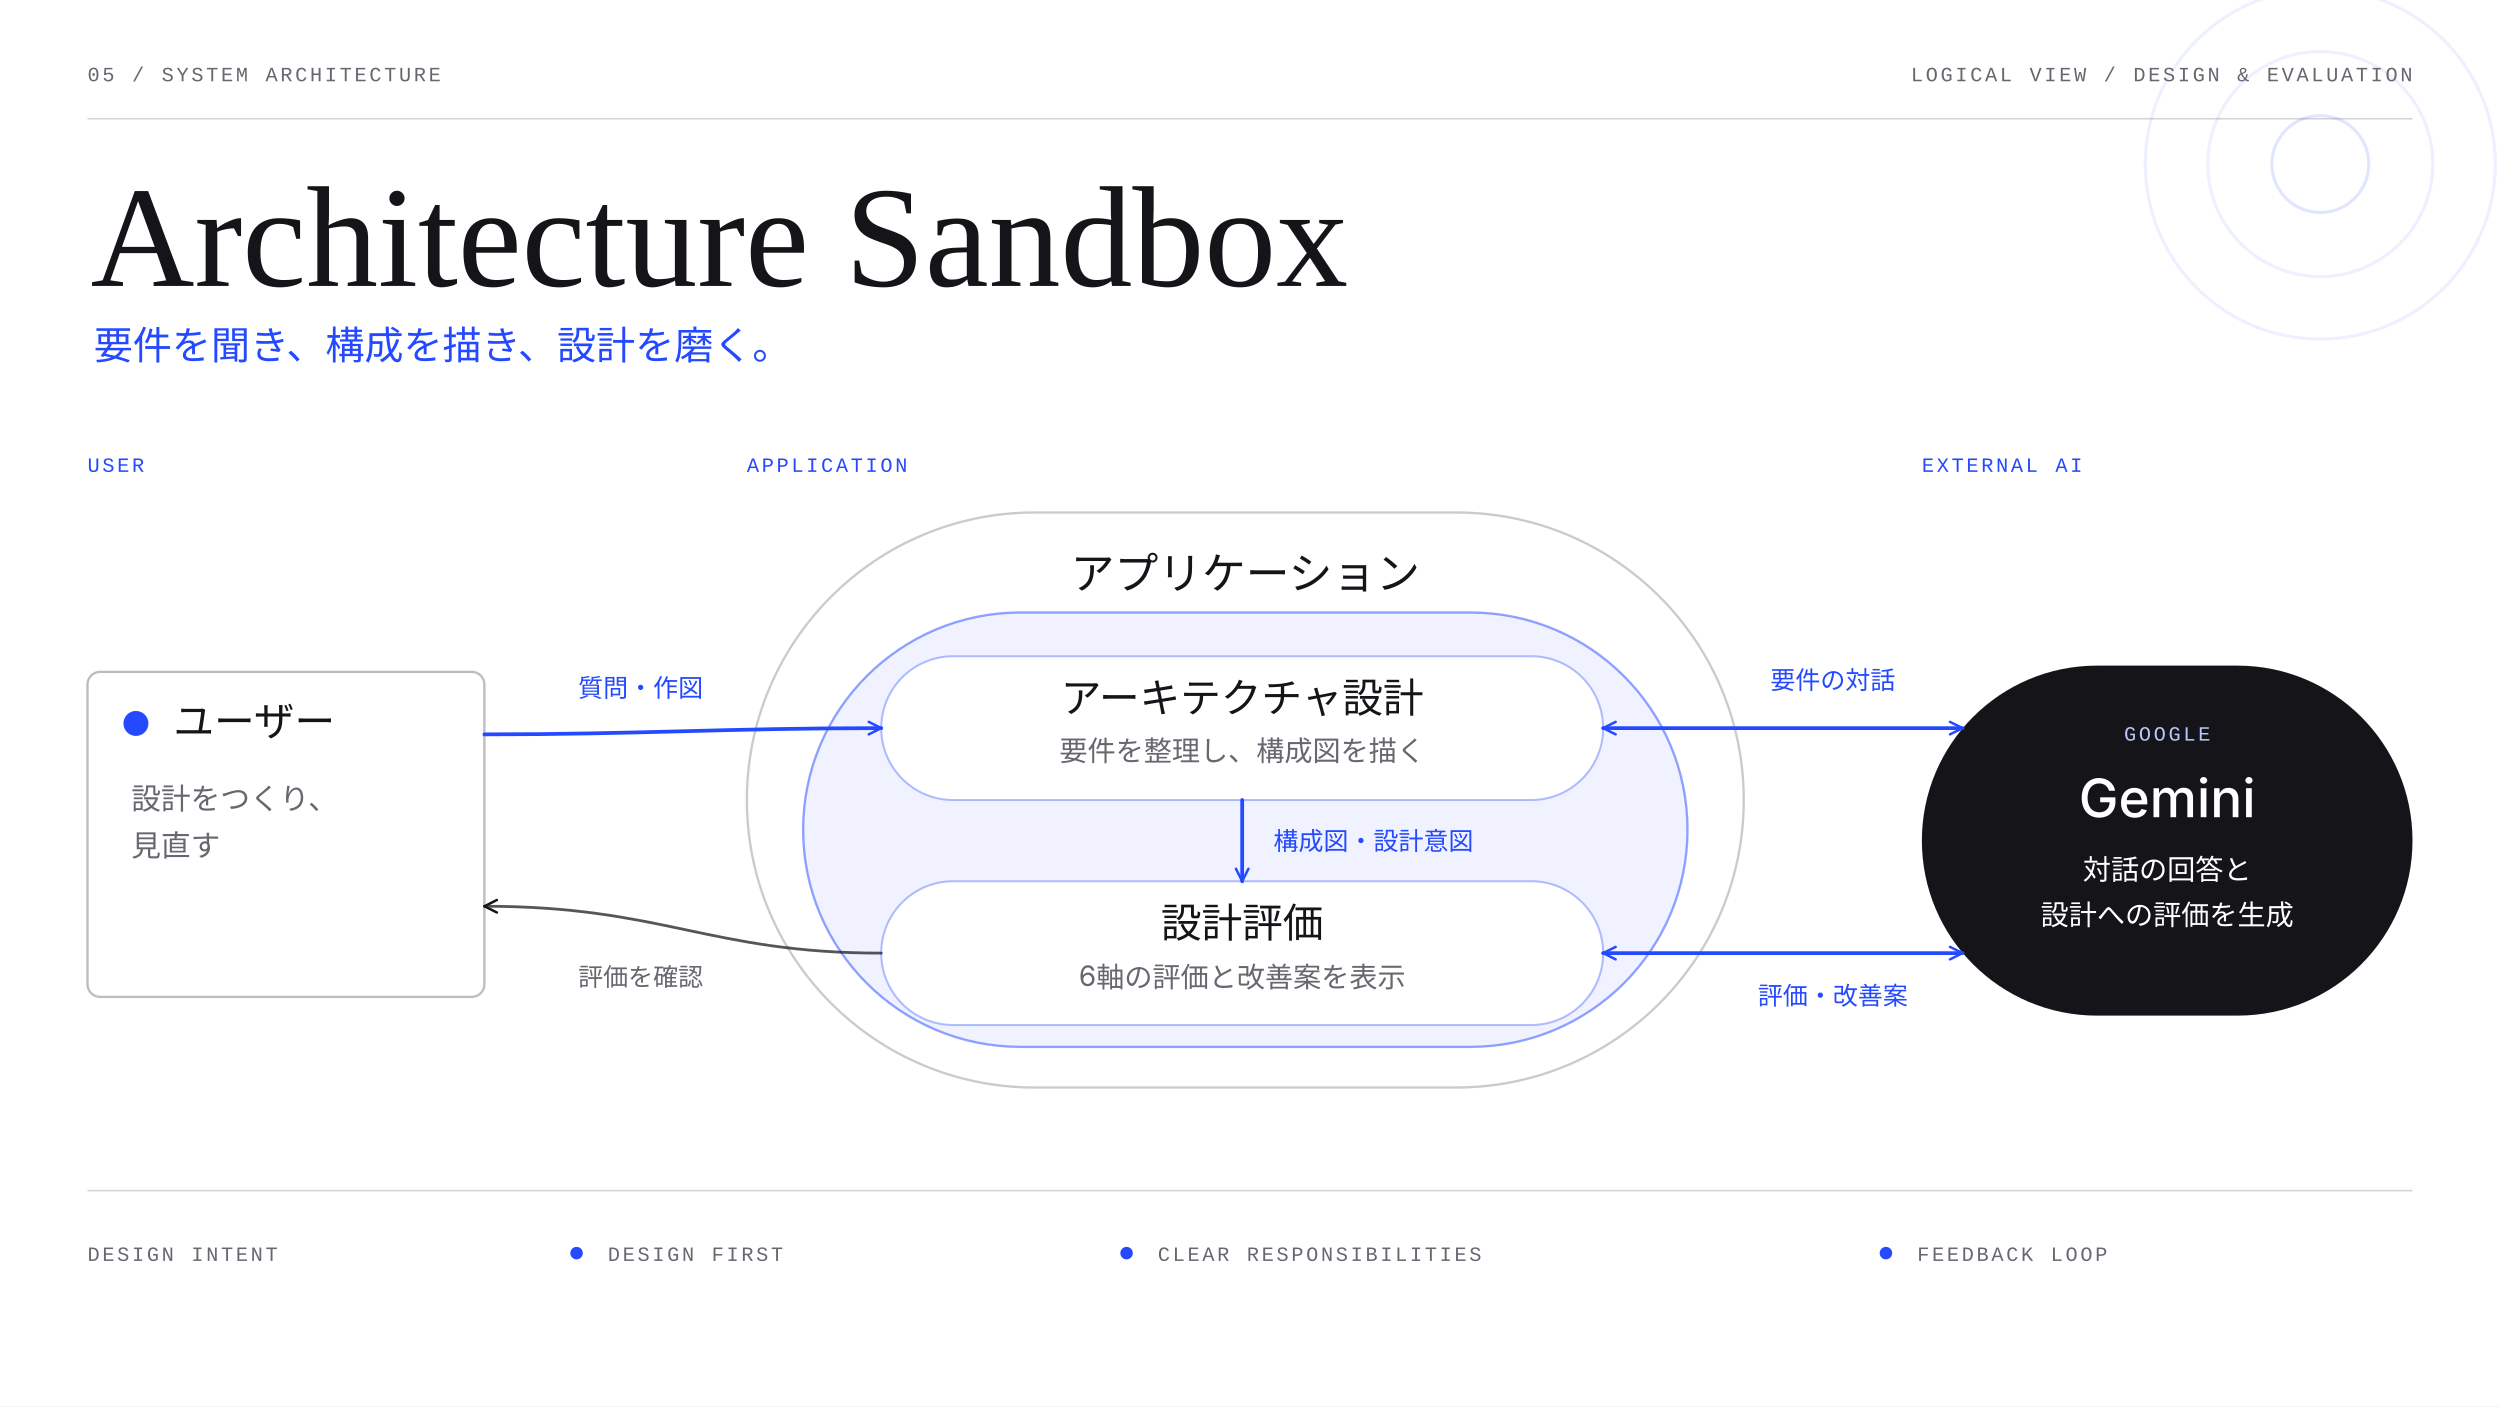
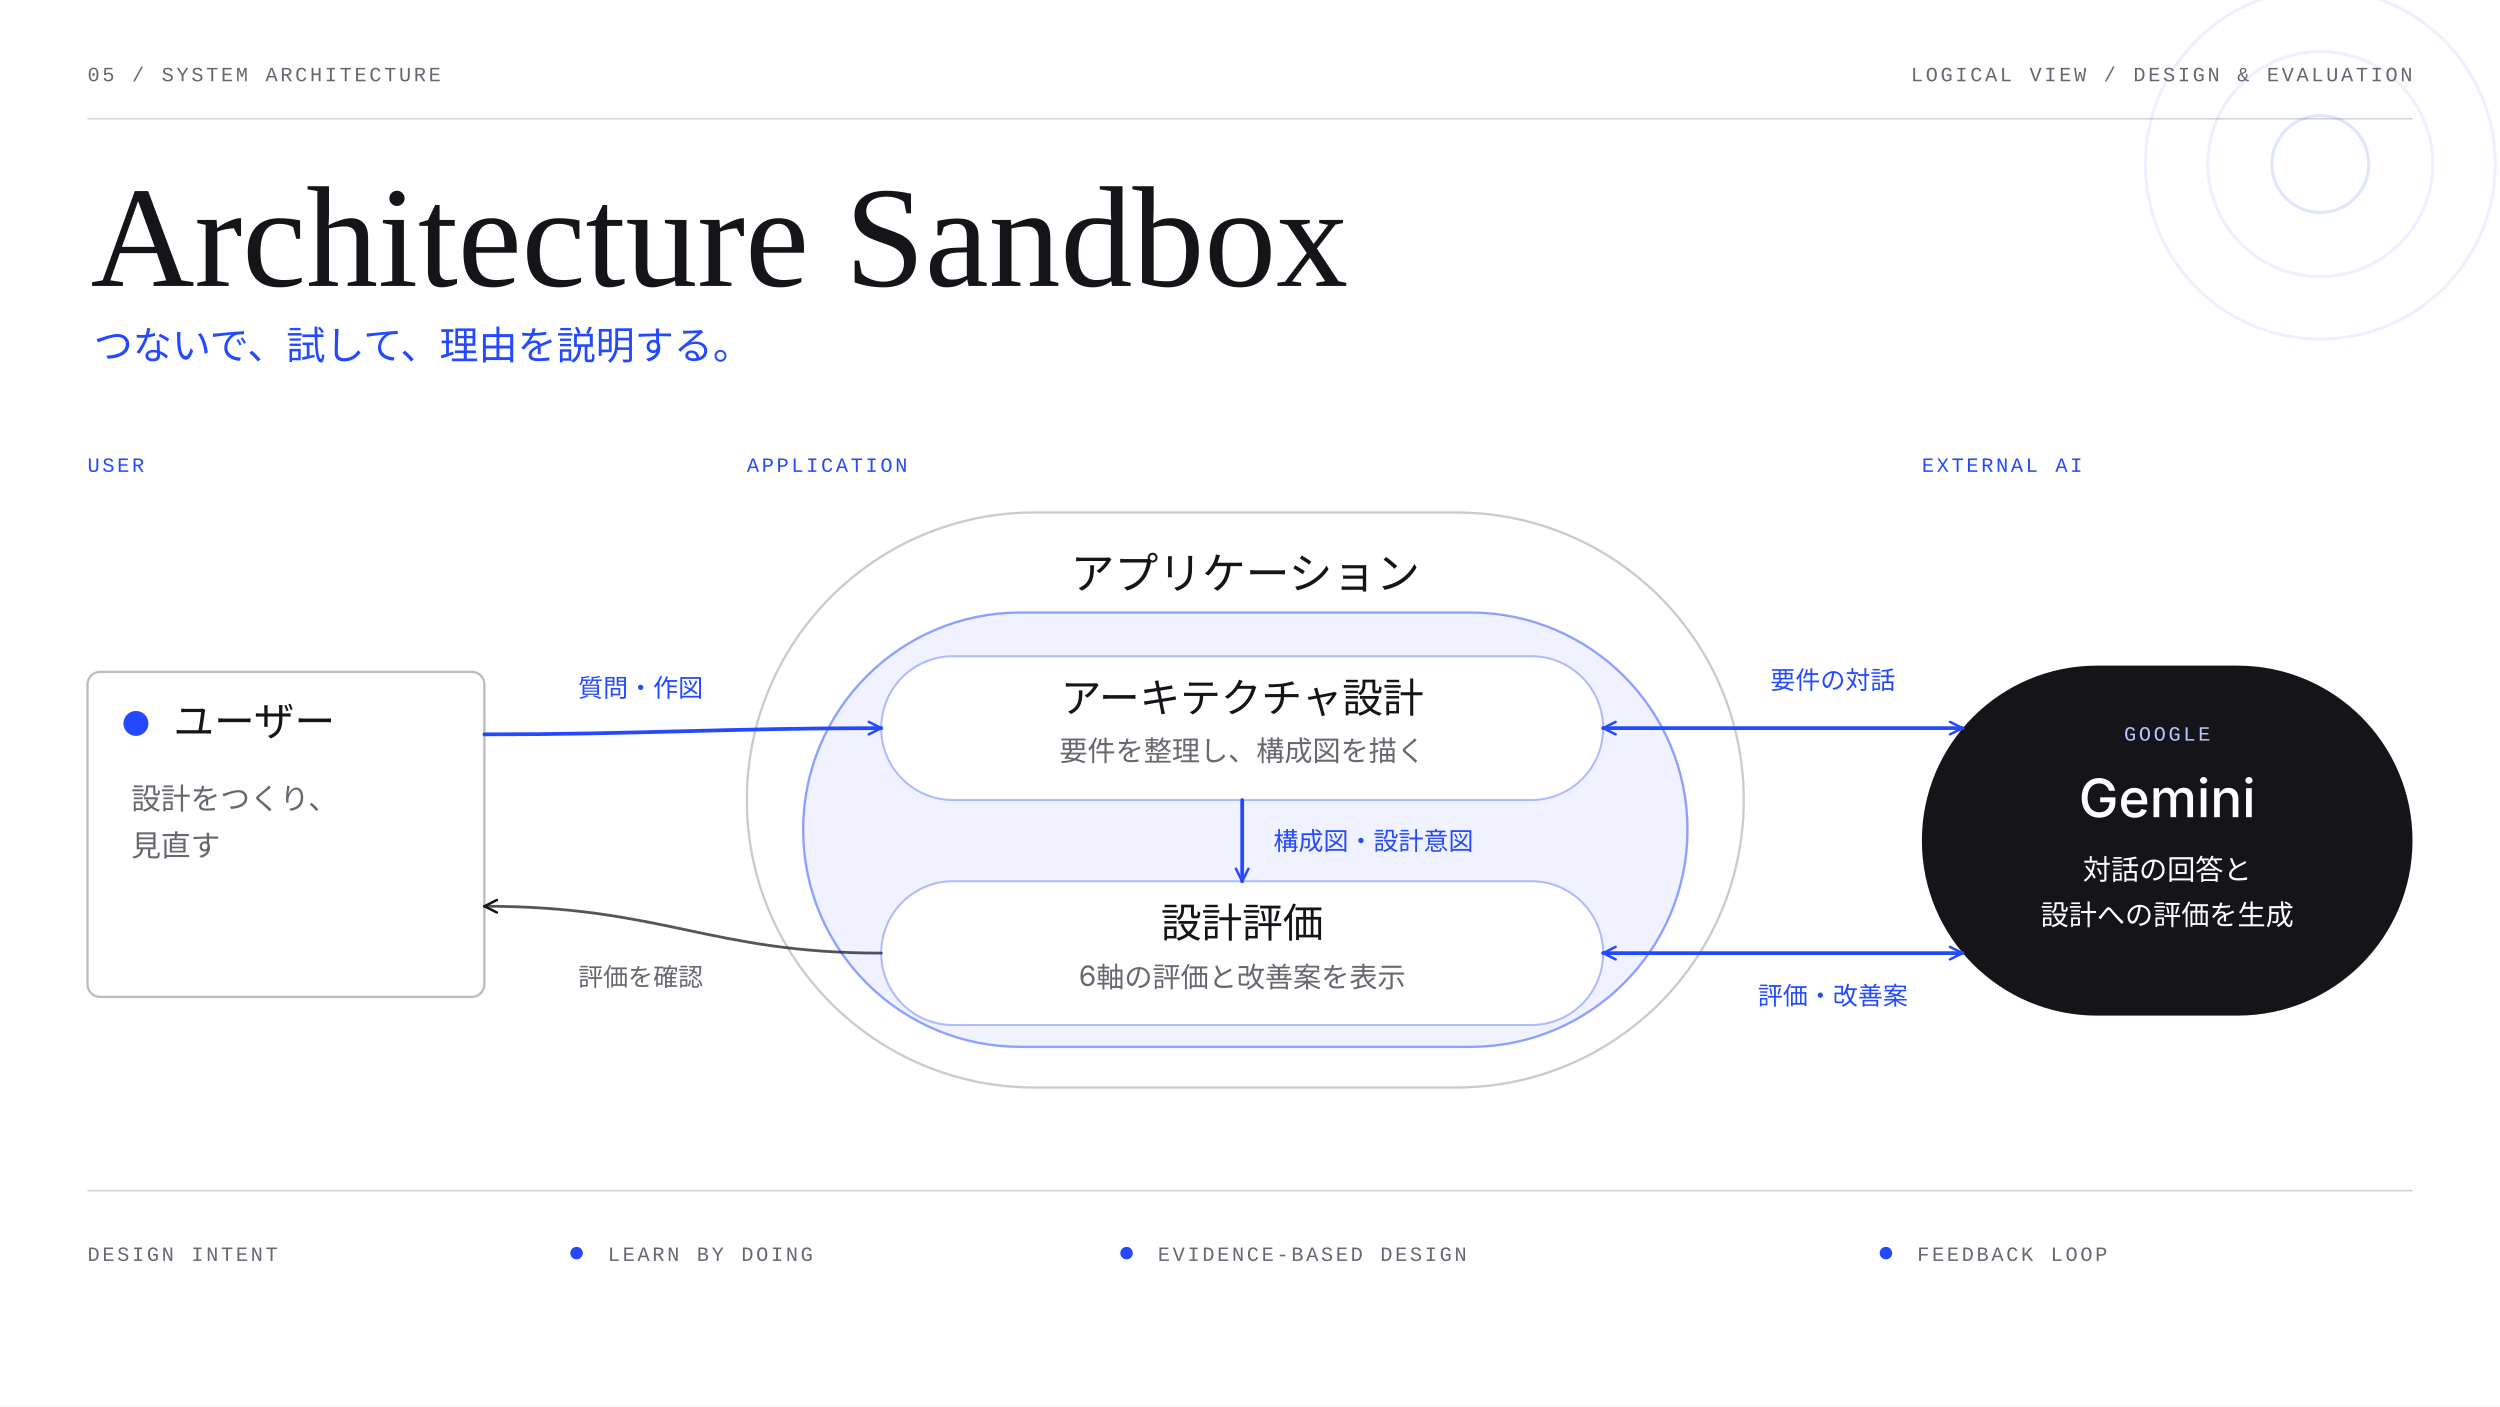
<svg xmlns="http://www.w3.org/2000/svg" width="1600" height="900" viewBox="0 0 1600 900" role="img" aria-labelledby="title desc">
  <defs>
    <marker id="arrow-blue" markerWidth="10" markerHeight="10" refX="9" refY="5" orient="auto-start-reverse" markerUnits="userSpaceOnUse">
      <path d="M1 1L9 5L1 9" fill="none" stroke="#2449ff" stroke-width="1.6" stroke-linecap="round" stroke-linejoin="round" />
    </marker>
    <marker id="arrow-ink" markerWidth="10" markerHeight="10" refX="9" refY="5" orient="auto-start-reverse" markerUnits="userSpaceOnUse">
      <path d="M1 1L9 5L1 9" fill="none" stroke="#151519" stroke-width="1.6" stroke-linecap="round" stroke-linejoin="round" />
    </marker>
    <style>
      .sans{font-family:-apple-system,BlinkMacSystemFont,"Noto Sans JP","Hiragino Sans",sans-serif}
      .serif{font-family:Georgia,"Times New Roman",serif}
      .mono{font-family:"SFMono-Regular",Consolas,"Liberation Mono",monospace}
      .ink{fill:#151519}.soft{fill:#67676f}.blue{fill:#2449ff}
      .rule{stroke:#151519;stroke-opacity:.18;stroke-width:1}
      .micro{font-size:13px;letter-spacing:.13em}
      .flowLabel{font-size:16px;text-anchor:middle}
      .flow{fill:none;stroke:#2449ff;stroke-width:2.4;stroke-linecap:round;marker-end:url(#arrow-blue)}
      .flowInk{fill:none;stroke:#151519;stroke-width:1.8;stroke-linecap:round;stroke-opacity:.72;marker-end:url(#arrow-ink)}
    </style>
  </defs>
  <rect width="1600" height="900" fill="#ffffff" />
  <g fill="none" stroke="#2449ff" stroke-width="2" aria-hidden="true">
    <circle cx="1485" cy="105" r="112" stroke-opacity=".08" />
    <circle cx="1485" cy="105" r="72" stroke-opacity=".08" />
    <circle cx="1485" cy="105" r="31" stroke-opacity=".14" />
  </g>
  <g class="mono micro soft">
    <text x="56" y="52">05 / SYSTEM ARCHITECTURE</text>
    <text x="1544" y="52" text-anchor="end">LOGICAL VIEW / DESIGN &amp; EVALUATION</text>
  </g>
  <line x1="56" y1="76" x2="1544" y2="76" class="rule" />
  <text x="58" y="183" class="serif ink" font-size="92" font-weight="500">Architecture Sandbox</text>
-   <text x="60" y="230" class="sans blue" font-size="25" font-weight="500">要件を聞き、構成を描き、設計を磨く。</text>
+   <text x="60" y="230" class="sans blue" font-size="25" font-weight="500">つないで、試して、理由を説明する。</text>
  <text x="56" y="302" class="mono micro blue">USER</text>
  <text x="478" y="302" class="mono micro blue">APPLICATION</text>
  <text x="1230" y="302" class="mono micro blue">EXTERNAL AI</text>
  <rect x="56" y="430" width="254" height="208" rx="8" fill="#ffffff" stroke="#151519" stroke-opacity=".28" stroke-width="1.5" />
  <circle cx="87" cy="463" r="8" fill="#2449ff" />
  <text x="111" y="471" class="sans ink" font-size="26" font-weight="500">ユーザー</text>
  <text x="84" y="518" class="sans soft" font-size="19">設計をつくり、</text>
  <text x="84" y="548" class="sans soft" font-size="19">見直す</text>
  <rect x="478" y="328" width="638" height="368" rx="184" fill="#ffffff" stroke="#151519" stroke-opacity=".22" stroke-width="1.5" />
  <rect x="514" y="392" width="566" height="278" rx="139" fill="#f0f2ff" stroke="#2449ff" stroke-opacity=".5" stroke-width="1.5" />
  <text x="797" y="377" text-anchor="middle" class="sans ink" font-size="28" font-weight="500">アプリケーション</text>
  <rect x="564" y="420" width="462" height="92" rx="46" fill="#ffffff" stroke="#2449ff" stroke-opacity=".35" stroke-width="1.3" />
  <text x="795" y="456" text-anchor="middle" class="sans ink" font-size="26" font-weight="500">アーキテクチャ設計</text>
  <text x="795" y="487" text-anchor="middle" class="sans soft" font-size="18">要件を整理し、構成図を描く</text>
  <rect x="564" y="564" width="462" height="92" rx="46" fill="#ffffff" stroke="#2449ff" stroke-opacity=".35" stroke-width="1.3" />
  <text x="795" y="600" text-anchor="middle" class="sans ink" font-size="26" font-weight="500">設計評価</text>
  <text x="795" y="631" text-anchor="middle" class="sans soft" font-size="18">6軸の評価と改善案を表示</text>
  <rect x="1230" y="426" width="314" height="224" rx="112" fill="#151519" />
  <text x="1387" y="474" text-anchor="middle" class="mono micro" fill="#bac6ff">GOOGLE</text>
  <text x="1387" y="523" text-anchor="middle" class="sans" font-size="34" font-weight="500" fill="#ffffff">Gemini</text>
  <text x="1387" y="563" text-anchor="middle" class="sans" font-size="18" fill="#ffffff">対話の回答と</text>
  <text x="1387" y="592" text-anchor="middle" class="sans" font-size="18" fill="#ffffff">設計への評価を生成</text>
  <path d="M310 470C410 470 464 466 564 466" class="flow" />
  <text x="410" y="446" class="sans blue flowLabel">質問・作図</text>
  <path d="M564 610C454 610 424 580 310 580" class="flowInk" />
  <text x="410" y="631" class="sans soft flowLabel">評価を確認</text>
  <path d="M795 512V564" class="flow" />
  <text x="815" y="544" class="sans blue" font-size="16">構成図・設計意図</text>
  <path d="M1026 466H1256" class="flow" marker-start="url(#arrow-blue)" />
  <text x="1173" y="441" class="sans blue flowLabel">要件の対話</text>
  <path d="M1026 610H1256" class="flow" marker-start="url(#arrow-blue)" />
  <text x="1173" y="643" class="sans blue flowLabel">評価・改善案</text>
  <line x1="56" y1="762" x2="1544" y2="762" class="rule" />
  <g class="mono micro soft">
    <text x="56" y="807">DESIGN INTENT</text>
-     <text x="389" y="807">DESIGN FIRST</text>
-     <text x="741" y="807">CLEAR RESPONSIBILITIES</text>
+     <text x="389" y="807">LEARN BY DOING</text>
+     <text x="741" y="807">EVIDENCE-BASED DESIGN</text>
    <text x="1227" y="807">FEEDBACK LOOP</text>
  </g>
  <g fill="#2449ff" aria-hidden="true">
    <circle cx="369" cy="802" r="4" />
    <circle cx="721" cy="802" r="4" />
    <circle cx="1207" cy="802" r="4" />
  </g>
</svg>
